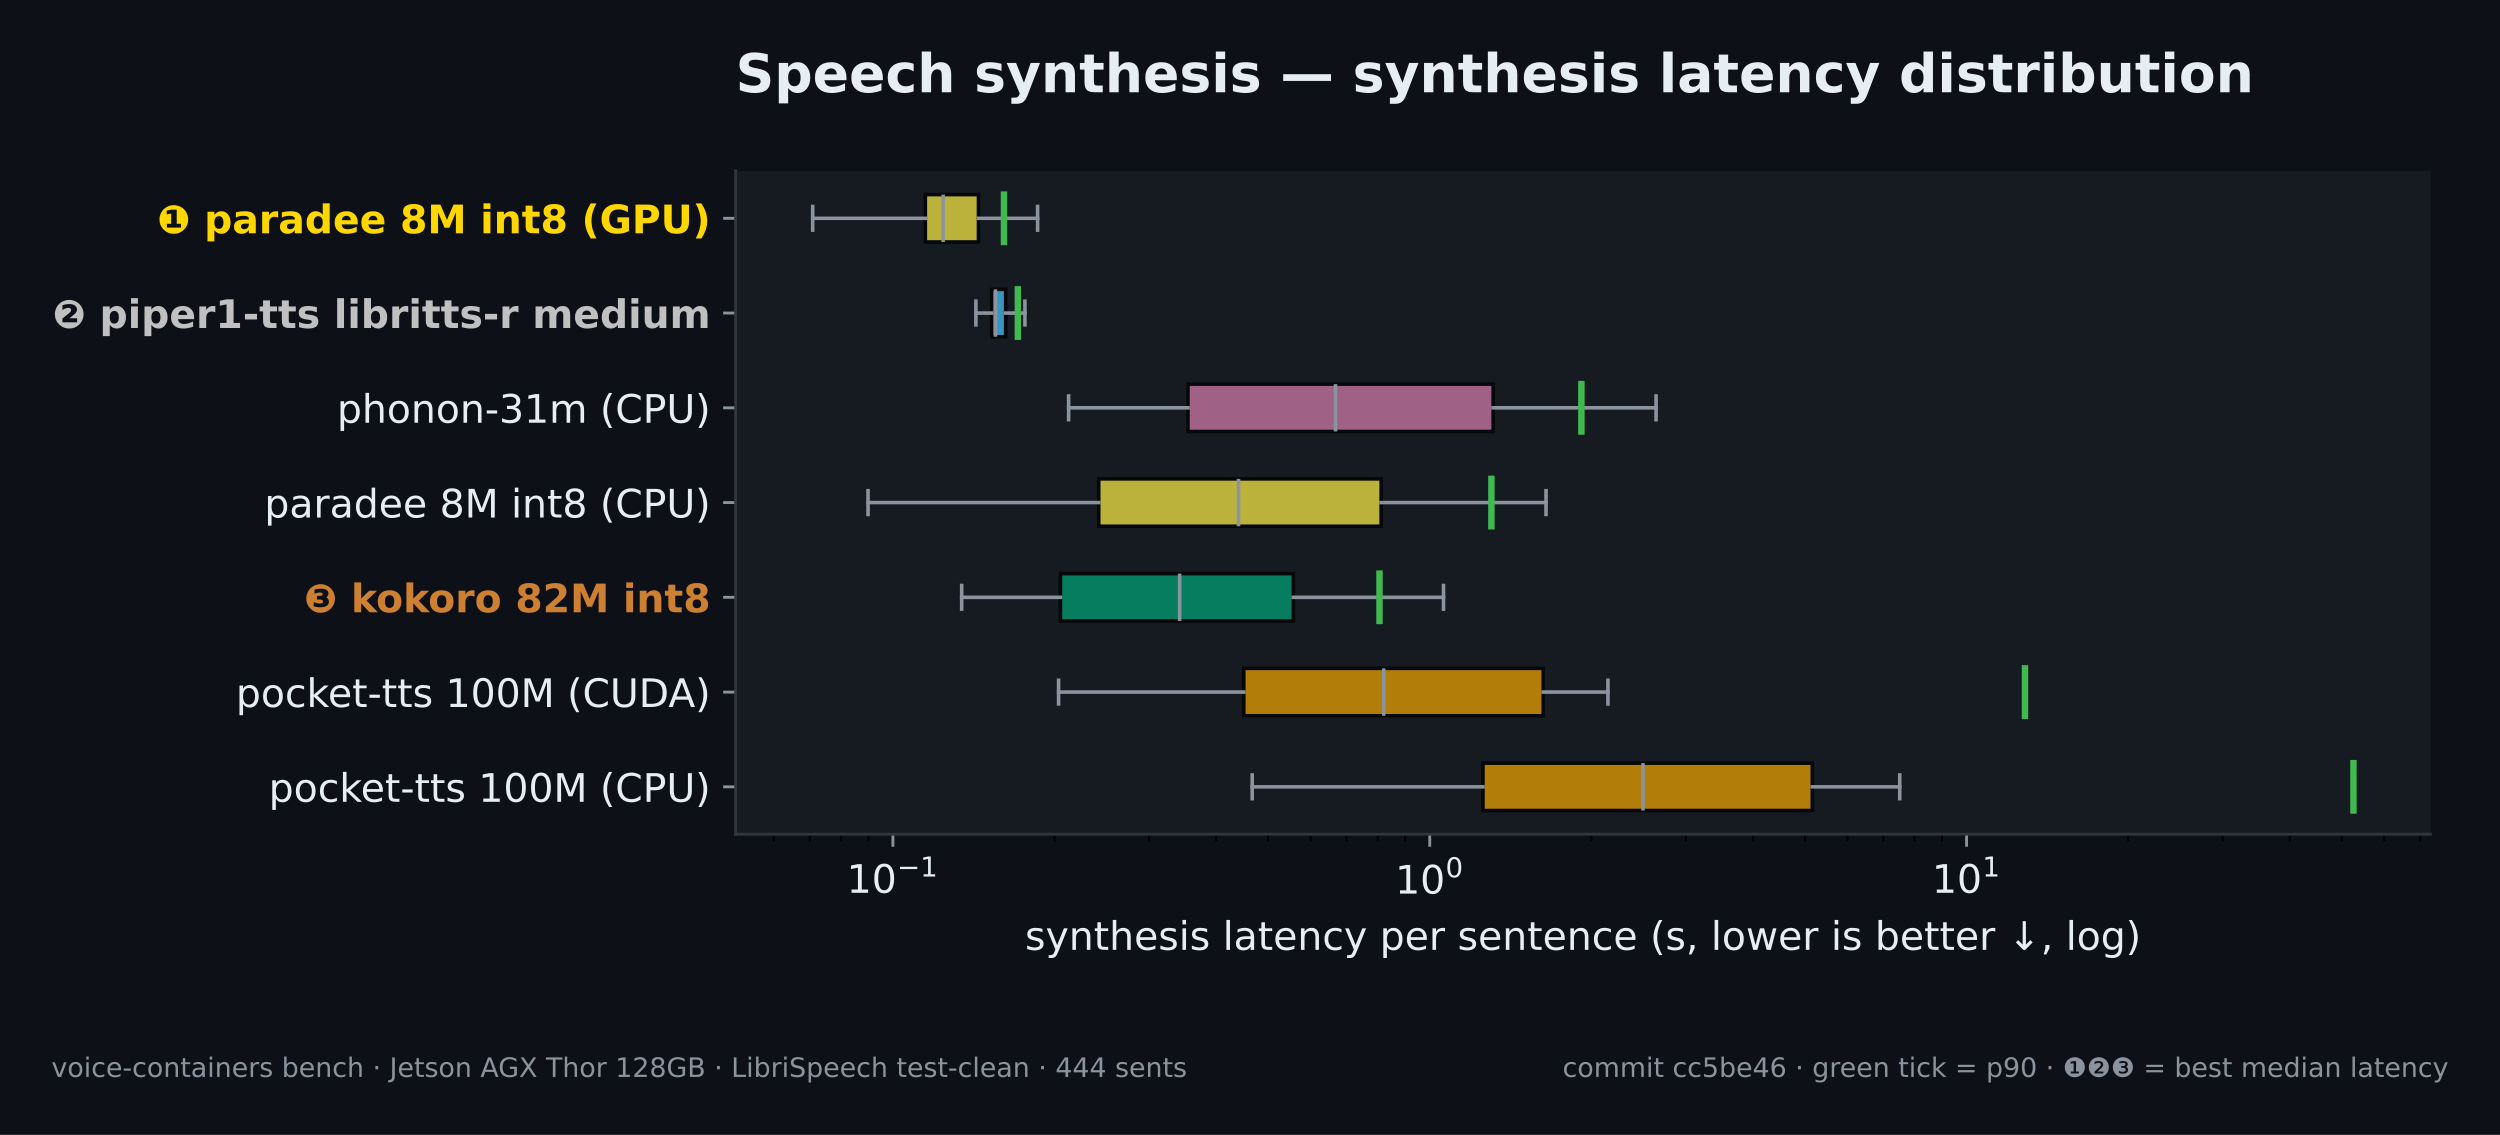
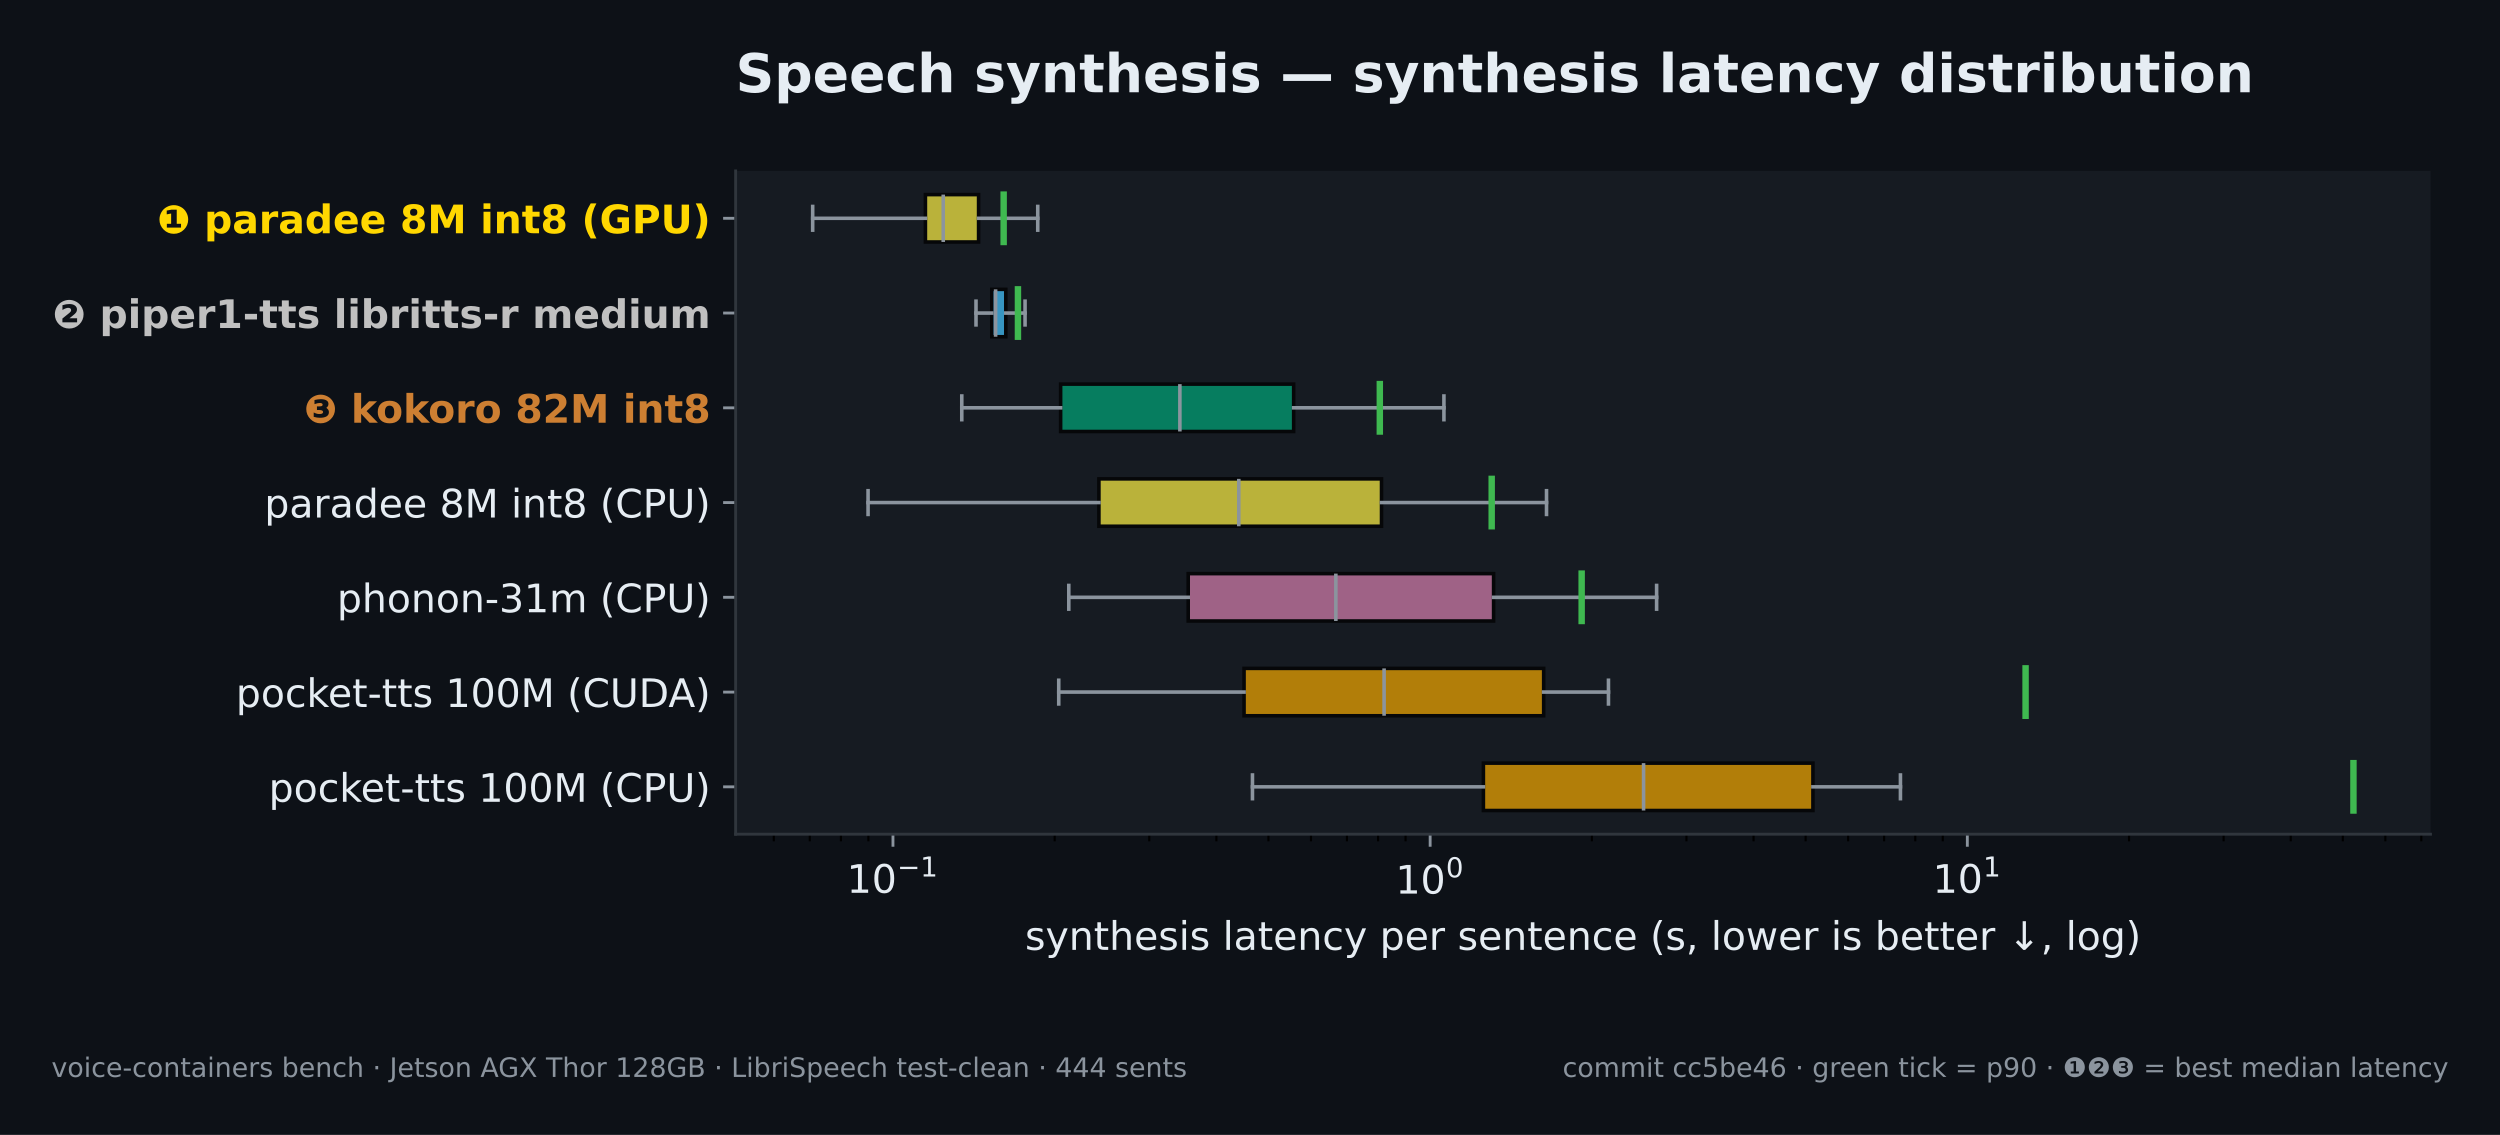
<svg xmlns="http://www.w3.org/2000/svg" xmlns:xlink="http://www.w3.org/1999/xlink" width="699.12pt" height="317.371pt" viewBox="0 0 699.12 317.371" version="1.1">
  <defs>
    <style type="text/css">*{stroke-linejoin: round; stroke-linecap: butt}</style>
  </defs>
  <g id="figure_1">
    <g id="patch_1">
      <path d="M -0 317.371 L 699.12 317.371 L 699.12 0 L -0 0 z " style="fill: #0d1117" />
    </g>
    <g id="axes_1">
      <g id="patch_2">
        <path d="M 205.72 233.283 L 679.68 233.283 L 679.68 47.798 L 205.72 47.798 z " style="fill: #161b22" />
      </g>
      <g id="matplotlib.axis_1">
        <g id="xtick_1">
          <g id="line2d_1">
            <defs>
              <path id="m02665fecf7" d="M 0 0 L 0 3.5 " style="stroke: #8b949e; stroke-width: 0.8" />
            </defs>
            <g>
-               <use xlink:href="#m02665fecf7" x="249.702" y="233.283" style="fill: #8b949e; stroke: #8b949e; stroke-width: 0.8" />
+               <use xlink:href="#m02665fecf7" x="249.716" y="233.283" style="fill: #8b949e; stroke: #8b949e; stroke-width: 0.8" />
            </g>
          </g>
          <g id="text_1">
-             <g style="fill: #e6edf3" transform="translate(236.7765 250.5131)">
+             <g style="fill: #e6edf3" transform="translate(236.7913 250.5131)">
              <text>
                <tspan x="0" y="-0.846" style="font-size: 11px; font-family: 'DejaVu Sans'; fill: #e6edf3">1</tspan>
                <tspan x="6.999" y="-0.846" style="font-size: 11px; font-family: 'DejaVu Sans'; fill: #e6edf3">0</tspan>
                <tspan x="14.102" y="-5.389" style="font-size: 7.7px; font-family: 'DejaVu Sans'; fill: #e6edf3">−</tspan>
                <tspan x="20.554" y="-5.389" style="font-size: 7.7px; font-family: 'DejaVu Sans'; fill: #e6edf3">1</tspan>
              </text>
            </g>
          </g>
        </g>
        <g id="xtick_2">
          <g id="line2d_2">
            <g>
-               <use xlink:href="#m02665fecf7" x="399.825" y="233.283" style="fill: #8b949e; stroke: #8b949e; stroke-width: 0.8" />
+               <use xlink:href="#m02665fecf7" x="399.938" y="233.283" style="fill: #8b949e; stroke: #8b949e; stroke-width: 0.8" />
            </g>
          </g>
          <g id="text_2">
-             <g style="fill: #e6edf3" transform="translate(390.1445 250.6231)">
+             <g style="fill: #e6edf3" transform="translate(390.2579 250.6231)">
              <text>
                <tspan x="0" y="-0.737" style="font-size: 11px; font-family: 'DejaVu Sans'; fill: #e6edf3">1</tspan>
                <tspan x="6.999" y="-0.737" style="font-size: 11px; font-family: 'DejaVu Sans'; fill: #e6edf3">0</tspan>
                <tspan x="14.102" y="-5.28" style="font-size: 7.7px; font-family: 'DejaVu Sans'; fill: #e6edf3">0</tspan>
              </text>
            </g>
          </g>
        </g>
        <g id="xtick_3">
          <g id="line2d_3">
            <g>
-               <use xlink:href="#m02665fecf7" x="549.948" y="233.283" style="fill: #8b949e; stroke: #8b949e; stroke-width: 0.8" />
+               <use xlink:href="#m02665fecf7" x="550.16" y="233.283" style="fill: #8b949e; stroke: #8b949e; stroke-width: 0.8" />
            </g>
          </g>
          <g id="text_3">
-             <g style="fill: #e6edf3" transform="translate(540.2675 250.5131)">
+             <g style="fill: #e6edf3" transform="translate(540.4795 250.5131)">
              <text>
                <tspan x="0" y="-0.846" style="font-size: 11px; font-family: 'DejaVu Sans'; fill: #e6edf3">1</tspan>
                <tspan x="6.999" y="-0.846" style="font-size: 11px; font-family: 'DejaVu Sans'; fill: #e6edf3">0</tspan>
                <tspan x="14.102" y="-5.389" style="font-size: 7.7px; font-family: 'DejaVu Sans'; fill: #e6edf3">1</tspan>
              </text>
            </g>
          </g>
        </g>
        <g id="xtick_4">
          <g id="line2d_4">
            <defs>
              <path id="mc255465ef5" d="M 0 0 L 0 2 " style="stroke: #000000; stroke-width: 0.6" />
            </defs>
            <g>
-               <use xlink:href="#mc255465ef5" x="216.397" y="233.283" style="stroke: #000000; stroke-width: 0.6" />
+               <use xlink:href="#mc255465ef5" x="216.39" y="233.283" style="stroke: #000000; stroke-width: 0.6" />
            </g>
          </g>
        </g>
        <g id="xtick_5">
          <g id="line2d_5">
            <g>
              <use xlink:href="#mc255465ef5" x="226.447" y="233.283" style="stroke: #000000; stroke-width: 0.6" />
            </g>
          </g>
        </g>
        <g id="xtick_6">
          <g id="line2d_6">
            <g>
-               <use xlink:href="#mc255465ef5" x="235.153" y="233.283" style="stroke: #000000; stroke-width: 0.6" />
+               <use xlink:href="#mc255465ef5" x="235.158" y="233.283" style="stroke: #000000; stroke-width: 0.6" />
            </g>
          </g>
        </g>
        <g id="xtick_7">
          <g id="line2d_7">
            <g>
-               <use xlink:href="#mc255465ef5" x="242.832" y="233.283" style="stroke: #000000; stroke-width: 0.6" />
+               <use xlink:href="#mc255465ef5" x="242.842" y="233.283" style="stroke: #000000; stroke-width: 0.6" />
            </g>
          </g>
        </g>
        <g id="xtick_8">
          <g id="line2d_8">
            <g>
-               <use xlink:href="#mc255465ef5" x="294.893" y="233.283" style="stroke: #000000; stroke-width: 0.6" />
+               <use xlink:href="#mc255465ef5" x="294.937" y="233.283" style="stroke: #000000; stroke-width: 0.6" />
            </g>
          </g>
        </g>
        <g id="xtick_9">
          <g id="line2d_9">
            <g>
-               <use xlink:href="#mc255465ef5" x="321.328" y="233.283" style="stroke: #000000; stroke-width: 0.6" />
+               <use xlink:href="#mc255465ef5" x="321.39" y="233.283" style="stroke: #000000; stroke-width: 0.6" />
            </g>
          </g>
        </g>
        <g id="xtick_10">
          <g id="line2d_10">
            <g>
-               <use xlink:href="#mc255465ef5" x="340.085" y="233.283" style="stroke: #000000; stroke-width: 0.6" />
+               <use xlink:href="#mc255465ef5" x="340.159" y="233.283" style="stroke: #000000; stroke-width: 0.6" />
            </g>
          </g>
        </g>
        <g id="xtick_11">
          <g id="line2d_11">
            <g>
-               <use xlink:href="#mc255465ef5" x="354.633" y="233.283" style="stroke: #000000; stroke-width: 0.6" />
+               <use xlink:href="#mc255465ef5" x="354.717" y="233.283" style="stroke: #000000; stroke-width: 0.6" />
            </g>
          </g>
        </g>
        <g id="xtick_12">
          <g id="line2d_12">
            <g>
-               <use xlink:href="#mc255465ef5" x="366.52" y="233.283" style="stroke: #000000; stroke-width: 0.6" />
+               <use xlink:href="#mc255465ef5" x="366.611" y="233.283" style="stroke: #000000; stroke-width: 0.6" />
            </g>
          </g>
        </g>
        <g id="xtick_13">
          <g id="line2d_13">
            <g>
-               <use xlink:href="#mc255465ef5" x="376.57" y="233.283" style="stroke: #000000; stroke-width: 0.6" />
+               <use xlink:href="#mc255465ef5" x="376.668" y="233.283" style="stroke: #000000; stroke-width: 0.6" />
            </g>
          </g>
        </g>
        <g id="xtick_14">
          <g id="line2d_14">
            <g>
-               <use xlink:href="#mc255465ef5" x="385.276" y="233.283" style="stroke: #000000; stroke-width: 0.6" />
+               <use xlink:href="#mc255465ef5" x="385.38" y="233.283" style="stroke: #000000; stroke-width: 0.6" />
            </g>
          </g>
        </g>
        <g id="xtick_15">
          <g id="line2d_15">
            <g>
-               <use xlink:href="#mc255465ef5" x="392.955" y="233.283" style="stroke: #000000; stroke-width: 0.6" />
+               <use xlink:href="#mc255465ef5" x="393.064" y="233.283" style="stroke: #000000; stroke-width: 0.6" />
            </g>
          </g>
        </g>
        <g id="xtick_16">
          <g id="line2d_16">
            <g>
-               <use xlink:href="#mc255465ef5" x="445.016" y="233.283" style="stroke: #000000; stroke-width: 0.6" />
+               <use xlink:href="#mc255465ef5" x="445.159" y="233.283" style="stroke: #000000; stroke-width: 0.6" />
            </g>
          </g>
        </g>
        <g id="xtick_17">
          <g id="line2d_17">
            <g>
-               <use xlink:href="#mc255465ef5" x="471.451" y="233.283" style="stroke: #000000; stroke-width: 0.6" />
+               <use xlink:href="#mc255465ef5" x="471.612" y="233.283" style="stroke: #000000; stroke-width: 0.6" />
            </g>
          </g>
        </g>
        <g id="xtick_18">
          <g id="line2d_18">
            <g>
-               <use xlink:href="#mc255465ef5" x="490.208" y="233.283" style="stroke: #000000; stroke-width: 0.6" />
+               <use xlink:href="#mc255465ef5" x="490.38" y="233.283" style="stroke: #000000; stroke-width: 0.6" />
            </g>
          </g>
        </g>
        <g id="xtick_19">
          <g id="line2d_19">
            <g>
-               <use xlink:href="#mc255465ef5" x="504.756" y="233.283" style="stroke: #000000; stroke-width: 0.6" />
+               <use xlink:href="#mc255465ef5" x="504.938" y="233.283" style="stroke: #000000; stroke-width: 0.6" />
            </g>
          </g>
        </g>
        <g id="xtick_20">
          <g id="line2d_20">
            <g>
-               <use xlink:href="#mc255465ef5" x="516.643" y="233.283" style="stroke: #000000; stroke-width: 0.6" />
+               <use xlink:href="#mc255465ef5" x="516.833" y="233.283" style="stroke: #000000; stroke-width: 0.6" />
            </g>
          </g>
        </g>
        <g id="xtick_21">
          <g id="line2d_21">
            <g>
-               <use xlink:href="#mc255465ef5" x="526.693" y="233.283" style="stroke: #000000; stroke-width: 0.6" />
+               <use xlink:href="#mc255465ef5" x="526.89" y="233.283" style="stroke: #000000; stroke-width: 0.6" />
            </g>
          </g>
        </g>
        <g id="xtick_22">
          <g id="line2d_22">
            <g>
-               <use xlink:href="#mc255465ef5" x="535.399" y="233.283" style="stroke: #000000; stroke-width: 0.6" />
+               <use xlink:href="#mc255465ef5" x="535.602" y="233.283" style="stroke: #000000; stroke-width: 0.6" />
            </g>
          </g>
        </g>
        <g id="xtick_23">
          <g id="line2d_23">
            <g>
-               <use xlink:href="#mc255465ef5" x="543.078" y="233.283" style="stroke: #000000; stroke-width: 0.6" />
+               <use xlink:href="#mc255465ef5" x="543.286" y="233.283" style="stroke: #000000; stroke-width: 0.6" />
            </g>
          </g>
        </g>
        <g id="xtick_24">
          <g id="line2d_24">
            <g>
-               <use xlink:href="#mc255465ef5" x="595.139" y="233.283" style="stroke: #000000; stroke-width: 0.6" />
+               <use xlink:href="#mc255465ef5" x="595.381" y="233.283" style="stroke: #000000; stroke-width: 0.6" />
            </g>
          </g>
        </g>
        <g id="xtick_25">
          <g id="line2d_25">
            <g>
-               <use xlink:href="#mc255465ef5" x="621.574" y="233.283" style="stroke: #000000; stroke-width: 0.6" />
+               <use xlink:href="#mc255465ef5" x="621.833" y="233.283" style="stroke: #000000; stroke-width: 0.6" />
            </g>
          </g>
        </g>
        <g id="xtick_26">
          <g id="line2d_26">
            <g>
-               <use xlink:href="#mc255465ef5" x="640.331" y="233.283" style="stroke: #000000; stroke-width: 0.6" />
+               <use xlink:href="#mc255465ef5" x="640.602" y="233.283" style="stroke: #000000; stroke-width: 0.6" />
            </g>
          </g>
        </g>
        <g id="xtick_27">
          <g id="line2d_27">
            <g>
-               <use xlink:href="#mc255465ef5" x="654.879" y="233.283" style="stroke: #000000; stroke-width: 0.6" />
+               <use xlink:href="#mc255465ef5" x="655.16" y="233.283" style="stroke: #000000; stroke-width: 0.6" />
            </g>
          </g>
        </g>
        <g id="xtick_28">
          <g id="line2d_28">
            <g>
-               <use xlink:href="#mc255465ef5" x="666.766" y="233.283" style="stroke: #000000; stroke-width: 0.6" />
+               <use xlink:href="#mc255465ef5" x="667.055" y="233.283" style="stroke: #000000; stroke-width: 0.6" />
            </g>
          </g>
        </g>
        <g id="xtick_29">
          <g id="line2d_29">
            <g>
-               <use xlink:href="#mc255465ef5" x="676.816" y="233.283" style="stroke: #000000; stroke-width: 0.6" />
+               <use xlink:href="#mc255465ef5" x="677.112" y="233.283" style="stroke: #000000; stroke-width: 0.6" />
            </g>
          </g>
        </g>
        <g id="text_4">
          <text style="font-size: 11px; font-family: 'DejaVu Sans'; text-anchor: middle; fill: #e6edf3" x="442.7" y="265.624" transform="rotate(-0 442.7 265.6239)">synthesis latency per sentence (s, lower is better ↓, log)</text>
        </g>
      </g>
      <g id="matplotlib.axis_2">
        <g id="ytick_1">
          <g id="line2d_30">
            <defs>
              <path id="ma64a06c0c3" d="M 0 0 L -3.5 0 " style="stroke: #8b949e; stroke-width: 0.8" />
            </defs>
            <g>
              <use xlink:href="#ma64a06c0c3" x="205.72" y="61.047" style="fill: #8b949e; stroke: #8b949e; stroke-width: 0.8" />
            </g>
          </g>
          <g id="text_5">
            <text style="font-weight: 700; font-size: 11px; font-family: 'DejaVu Sans'; text-anchor: end; fill: #ffd700" x="198.72" y="65.226" transform="rotate(-0 198.72 65.22576)">❶ paradee 8M int8 (GPU)</text>
          </g>
        </g>
        <g id="ytick_2">
          <g id="line2d_31">
            <g>
              <use xlink:href="#ma64a06c0c3" x="205.72" y="87.545" style="fill: #8b949e; stroke: #8b949e; stroke-width: 0.8" />
            </g>
          </g>
          <g id="text_6">
            <text style="font-weight: 700; font-size: 11px; font-family: 'DejaVu Sans'; text-anchor: end; fill: #c0c0c0" x="198.72" y="91.724" transform="rotate(-0 198.72 91.72367)">❷ piper1-tts libritts-r medium</text>
          </g>
        </g>
        <g id="ytick_3">
          <g id="line2d_32">
            <g>
              <use xlink:href="#ma64a06c0c3" x="205.72" y="114.042" style="fill: #8b949e; stroke: #8b949e; stroke-width: 0.8" />
            </g>
          </g>
          <g id="text_7">
-             <text style="font-size: 11px; font-family: 'DejaVu Sans'; text-anchor: end; fill: #e6edf3" x="198.72" y="118.222" transform="rotate(-0 198.72 118.2216)">phonon-31m (CPU)</text>
+             <text style="font-weight: 700; font-size: 11px; font-family: 'DejaVu Sans'; text-anchor: end; fill: #cd7f32" x="198.72" y="118.222" transform="rotate(-0 198.72 118.2216)">❸ kokoro 82M int8</text>
          </g>
        </g>
        <g id="ytick_4">
          <g id="line2d_33">
            <g>
              <use xlink:href="#ma64a06c0c3" x="205.72" y="140.54" style="fill: #8b949e; stroke: #8b949e; stroke-width: 0.8" />
            </g>
          </g>
          <g id="text_8">
            <text style="font-size: 11px; font-family: 'DejaVu Sans'; text-anchor: end; fill: #e6edf3" x="198.72" y="144.72" transform="rotate(-0 198.72 144.7195)">paradee 8M int8 (CPU)</text>
          </g>
        </g>
        <g id="ytick_5">
          <g id="line2d_34">
            <g>
              <use xlink:href="#ma64a06c0c3" x="205.72" y="167.038" style="fill: #8b949e; stroke: #8b949e; stroke-width: 0.8" />
            </g>
          </g>
          <g id="text_9">
-             <text style="font-weight: 700; font-size: 11px; font-family: 'DejaVu Sans'; text-anchor: end; fill: #cd7f32" x="198.72" y="171.217" transform="rotate(-0 198.72 171.2174)">❸ kokoro 82M int8</text>
+             <text style="font-size: 11px; font-family: 'DejaVu Sans'; text-anchor: end; fill: #e6edf3" x="198.72" y="171.217" transform="rotate(-0 198.72 171.2174)">phonon-31m (CPU)</text>
          </g>
        </g>
        <g id="ytick_6">
          <g id="line2d_35">
            <g>
              <use xlink:href="#ma64a06c0c3" x="205.72" y="193.536" style="fill: #8b949e; stroke: #8b949e; stroke-width: 0.8" />
            </g>
          </g>
          <g id="text_10">
            <text style="font-size: 11px; font-family: 'DejaVu Sans'; text-anchor: end; fill: #e6edf3" x="198.72" y="197.715" transform="rotate(-0 198.72 197.7153)">pocket-tts 100M (CUDA)</text>
          </g>
        </g>
        <g id="ytick_7">
          <g id="line2d_36">
            <g>
              <use xlink:href="#ma64a06c0c3" x="205.72" y="220.034" style="fill: #8b949e; stroke: #8b949e; stroke-width: 0.8" />
            </g>
          </g>
          <g id="text_11">
            <text style="font-size: 11px; font-family: 'DejaVu Sans'; text-anchor: end; fill: #e6edf3" x="198.72" y="224.213" transform="rotate(-0 198.72 224.2133)">pocket-tts 100M (CPU)</text>
          </g>
        </g>
      </g>
      <g id="patch_3">
-         <path d="M 258.768 54.422 L 258.768 67.671 L 273.627 67.671 L 273.627 54.422 L 258.768 54.422 z " clip-path="url(#pfe48ab2f19)" style="fill: #f0e442; opacity: 0.75; stroke: #000000; stroke-linejoin: miter" />
+         <path d="M 258.789 54.422 L 258.789 67.671 L 273.658 67.671 L 273.658 54.422 L 258.789 54.422 z " clip-path="url(#pfe48ab2f19)" style="fill: #f0e442; opacity: 0.75; stroke: #000000; stroke-linejoin: miter" />
      </g>
      <g id="line2d_37">
-         <path d="M 258.768 61.047 L 227.264 61.047 " clip-path="url(#pfe48ab2f19)" style="fill: none; stroke: #8b949e; stroke-linecap: square" />
+         <path d="M 258.789 61.047 L 227.264 61.047 " clip-path="url(#pfe48ab2f19)" style="fill: none; stroke: #8b949e; stroke-linecap: square" />
      </g>
      <g id="line2d_38">
-         <path d="M 273.627 61.047 L 290.162 61.047 " clip-path="url(#pfe48ab2f19)" style="fill: none; stroke: #8b949e; stroke-linecap: square" />
+         <path d="M 273.658 61.047 L 290.203 61.047 " clip-path="url(#pfe48ab2f19)" style="fill: none; stroke: #8b949e; stroke-linecap: square" />
      </g>
      <g id="line2d_39">
        <path d="M 227.264 57.734 L 227.264 64.359 " clip-path="url(#pfe48ab2f19)" style="fill: none; stroke: #8b949e; stroke-linecap: square" />
      </g>
      <g id="line2d_40">
-         <path d="M 290.162 57.734 L 290.162 64.359 " clip-path="url(#pfe48ab2f19)" style="fill: none; stroke: #8b949e; stroke-linecap: square" />
-       </g>
+         <path d="M 290.203 57.734 L 290.203 64.359 " clip-path="url(#pfe48ab2f19)" style="fill: none; stroke: #8b949e; stroke-linecap: square" />
+       </g>
+       <g id="line2d_41" />
      <g id="patch_4">
-         <path d="M 277.312 80.92 L 277.312 94.169 L 281.236 94.169 L 281.236 80.92 L 277.312 80.92 z " clip-path="url(#pfe48ab2f19)" style="fill: #41bdf5; opacity: 0.75; stroke: #000000; stroke-linejoin: miter" />
-       </g>
-       <g id="line2d_41">
-         <path d="M 277.312 87.545 L 272.907 87.545 " clip-path="url(#pfe48ab2f19)" style="fill: none; stroke: #8b949e; stroke-linecap: square" />
+         <path d="M 277.345 80.92 L 277.345 94.169 L 281.271 94.169 L 281.271 80.92 L 277.345 80.92 z " clip-path="url(#pfe48ab2f19)" style="fill: #41bdf5; opacity: 0.75; stroke: #000000; stroke-linejoin: miter" />
      </g>
      <g id="line2d_42">
-         <path d="M 281.236 87.545 L 286.614 87.545 " clip-path="url(#pfe48ab2f19)" style="fill: none; stroke: #8b949e; stroke-linecap: square" />
+         <path d="M 277.345 87.545 L 272.937 87.545 " clip-path="url(#pfe48ab2f19)" style="fill: none; stroke: #8b949e; stroke-linecap: square" />
      </g>
      <g id="line2d_43">
-         <path d="M 272.907 84.232 L 272.907 90.857 " clip-path="url(#pfe48ab2f19)" style="fill: none; stroke: #8b949e; stroke-linecap: square" />
+         <path d="M 281.271 87.545 L 286.653 87.545 " clip-path="url(#pfe48ab2f19)" style="fill: none; stroke: #8b949e; stroke-linecap: square" />
      </g>
      <g id="line2d_44">
-         <path d="M 286.614 84.232 L 286.614 90.857 " clip-path="url(#pfe48ab2f19)" style="fill: none; stroke: #8b949e; stroke-linecap: square" />
-       </g>
+         <path d="M 272.937 84.232 L 272.937 90.857 " clip-path="url(#pfe48ab2f19)" style="fill: none; stroke: #8b949e; stroke-linecap: square" />
+       </g>
+       <g id="line2d_45">
+         <path d="M 286.653 84.232 L 286.653 90.857 " clip-path="url(#pfe48ab2f19)" style="fill: none; stroke: #8b949e; stroke-linecap: square" />
+       </g>
+       <g id="line2d_46" />
      <g id="patch_5">
-         <path d="M 332.211 107.418 L 332.211 120.667 L 417.557 120.667 L 417.557 107.418 L 332.211 107.418 z " clip-path="url(#pfe48ab2f19)" style="fill: #cc79a7; opacity: 0.75; stroke: #000000; stroke-linejoin: miter" />
-       </g>
-       <g id="line2d_45">
-         <path d="M 332.211 114.042 L 298.838 114.042 " clip-path="url(#pfe48ab2f19)" style="fill: none; stroke: #8b949e; stroke-linecap: square" />
-       </g>
-       <g id="line2d_46">
-         <path d="M 417.557 114.042 L 463.114 114.042 " clip-path="url(#pfe48ab2f19)" style="fill: none; stroke: #8b949e; stroke-linecap: square" />
+         <path d="M 296.603 107.418 L 296.603 120.667 L 361.768 120.667 L 361.768 107.418 L 296.603 107.418 z " clip-path="url(#pfe48ab2f19)" style="fill: #009e73; opacity: 0.75; stroke: #000000; stroke-linejoin: miter" />
      </g>
      <g id="line2d_47">
-         <path d="M 298.838 110.73 L 298.838 117.355 " clip-path="url(#pfe48ab2f19)" style="fill: none; stroke: #8b949e; stroke-linecap: square" />
+         <path d="M 296.603 114.042 L 268.959 114.042 " clip-path="url(#pfe48ab2f19)" style="fill: none; stroke: #8b949e; stroke-linecap: square" />
      </g>
      <g id="line2d_48">
-         <path d="M 463.114 110.73 L 463.114 117.355 " clip-path="url(#pfe48ab2f19)" style="fill: none; stroke: #8b949e; stroke-linecap: square" />
-       </g>
+         <path d="M 361.768 114.042 L 403.791 114.042 " clip-path="url(#pfe48ab2f19)" style="fill: none; stroke: #8b949e; stroke-linecap: square" />
+       </g>
+       <g id="line2d_49">
+         <path d="M 268.959 110.73 L 268.959 117.355 " clip-path="url(#pfe48ab2f19)" style="fill: none; stroke: #8b949e; stroke-linecap: square" />
+       </g>
+       <g id="line2d_50">
+         <path d="M 403.791 110.73 L 403.791 117.355 " clip-path="url(#pfe48ab2f19)" style="fill: none; stroke: #8b949e; stroke-linecap: square" />
+       </g>
+       <g id="line2d_51" />
      <g id="patch_6">
-         <path d="M 307.255 133.916 L 307.255 147.165 L 386.233 147.165 L 386.233 133.916 L 307.255 133.916 z " clip-path="url(#pfe48ab2f19)" style="fill: #f0e442; opacity: 0.75; stroke: #000000; stroke-linejoin: miter" />
-       </g>
-       <g id="line2d_49">
-         <path d="M 307.255 140.54 L 242.741 140.54 " clip-path="url(#pfe48ab2f19)" style="fill: none; stroke: #8b949e; stroke-linecap: square" />
-       </g>
-       <g id="line2d_50">
-         <path d="M 386.233 140.54 L 432.346 140.54 " clip-path="url(#pfe48ab2f19)" style="fill: none; stroke: #8b949e; stroke-linecap: square" />
-       </g>
-       <g id="line2d_51">
-         <path d="M 242.741 137.228 L 242.741 143.853 " clip-path="url(#pfe48ab2f19)" style="fill: none; stroke: #8b949e; stroke-linecap: square" />
+         <path d="M 307.308 133.916 L 307.308 147.165 L 386.337 147.165 L 386.337 133.916 L 307.308 133.916 z " clip-path="url(#pfe48ab2f19)" style="fill: #f0e442; opacity: 0.75; stroke: #000000; stroke-linejoin: miter" />
      </g>
      <g id="line2d_52">
-         <path d="M 432.346 137.228 L 432.346 143.853 " clip-path="url(#pfe48ab2f19)" style="fill: none; stroke: #8b949e; stroke-linecap: square" />
-       </g>
+         <path d="M 307.308 140.54 L 242.752 140.54 " clip-path="url(#pfe48ab2f19)" style="fill: none; stroke: #8b949e; stroke-linecap: square" />
+       </g>
+       <g id="line2d_53">
+         <path d="M 386.337 140.54 L 432.481 140.54 " clip-path="url(#pfe48ab2f19)" style="fill: none; stroke: #8b949e; stroke-linecap: square" />
+       </g>
+       <g id="line2d_54">
+         <path d="M 242.752 137.228 L 242.752 143.853 " clip-path="url(#pfe48ab2f19)" style="fill: none; stroke: #8b949e; stroke-linecap: square" />
+       </g>
+       <g id="line2d_55">
+         <path d="M 432.481 137.228 L 432.481 143.853 " clip-path="url(#pfe48ab2f19)" style="fill: none; stroke: #8b949e; stroke-linecap: square" />
+       </g>
+       <g id="line2d_56" />
      <g id="patch_7">
-         <path d="M 296.557 160.414 L 296.557 173.663 L 361.679 173.663 L 361.679 160.414 L 296.557 160.414 z " clip-path="url(#pfe48ab2f19)" style="fill: #009e73; opacity: 0.75; stroke: #000000; stroke-linejoin: miter" />
-       </g>
-       <g id="line2d_53">
-         <path d="M 296.557 167.038 L 268.931 167.038 " clip-path="url(#pfe48ab2f19)" style="fill: none; stroke: #8b949e; stroke-linecap: square" />
-       </g>
-       <g id="line2d_54">
-         <path d="M 361.679 167.038 L 403.675 167.038 " clip-path="url(#pfe48ab2f19)" style="fill: none; stroke: #8b949e; stroke-linecap: square" />
-       </g>
-       <g id="line2d_55">
-         <path d="M 268.931 163.726 L 268.931 170.351 " clip-path="url(#pfe48ab2f19)" style="fill: none; stroke: #8b949e; stroke-linecap: square" />
-       </g>
-       <g id="line2d_56">
-         <path d="M 403.675 163.726 L 403.675 170.351 " clip-path="url(#pfe48ab2f19)" style="fill: none; stroke: #8b949e; stroke-linecap: square" />
-       </g>
+         <path d="M 332.28 160.414 L 332.28 173.663 L 417.682 173.663 L 417.682 160.414 L 332.28 160.414 z " clip-path="url(#pfe48ab2f19)" style="fill: #cc79a7; opacity: 0.75; stroke: #000000; stroke-linejoin: miter" />
+       </g>
+       <g id="line2d_57">
+         <path d="M 332.28 167.038 L 298.885 167.038 " clip-path="url(#pfe48ab2f19)" style="fill: none; stroke: #8b949e; stroke-linecap: square" />
+       </g>
+       <g id="line2d_58">
+         <path d="M 417.682 167.038 L 463.269 167.038 " clip-path="url(#pfe48ab2f19)" style="fill: none; stroke: #8b949e; stroke-linecap: square" />
+       </g>
+       <g id="line2d_59">
+         <path d="M 298.885 163.726 L 298.885 170.351 " clip-path="url(#pfe48ab2f19)" style="fill: none; stroke: #8b949e; stroke-linecap: square" />
+       </g>
+       <g id="line2d_60">
+         <path d="M 463.269 163.726 L 463.269 170.351 " clip-path="url(#pfe48ab2f19)" style="fill: none; stroke: #8b949e; stroke-linecap: square" />
+       </g>
+       <g id="line2d_61" />
      <g id="patch_8">
-         <path d="M 347.815 186.912 L 347.815 200.161 L 431.55 200.161 L 431.55 186.912 L 347.815 186.912 z " clip-path="url(#pfe48ab2f19)" style="fill: #e69f00; opacity: 0.75; stroke: #000000; stroke-linejoin: miter" />
-       </g>
-       <g id="line2d_57">
-         <path d="M 347.815 193.536 L 296.029 193.536 " clip-path="url(#pfe48ab2f19)" style="fill: none; stroke: #8b949e; stroke-linecap: square" />
-       </g>
-       <g id="line2d_58">
-         <path d="M 431.55 193.536 L 449.658 193.536 " clip-path="url(#pfe48ab2f19)" style="fill: none; stroke: #8b949e; stroke-linecap: square" />
-       </g>
-       <g id="line2d_59">
-         <path d="M 296.029 190.224 L 296.029 196.848 " clip-path="url(#pfe48ab2f19)" style="fill: none; stroke: #8b949e; stroke-linecap: square" />
-       </g>
-       <g id="line2d_60">
-         <path d="M 449.658 190.224 L 449.658 196.848 " clip-path="url(#pfe48ab2f19)" style="fill: none; stroke: #8b949e; stroke-linecap: square" />
-       </g>
+         <path d="M 347.894 186.912 L 347.894 200.161 L 431.684 200.161 L 431.684 186.912 L 347.894 186.912 z " clip-path="url(#pfe48ab2f19)" style="fill: #e69f00; opacity: 0.75; stroke: #000000; stroke-linejoin: miter" />
+       </g>
+       <g id="line2d_62">
+         <path d="M 347.894 193.536 L 296.074 193.536 " clip-path="url(#pfe48ab2f19)" style="fill: none; stroke: #8b949e; stroke-linecap: square" />
+       </g>
+       <g id="line2d_63">
+         <path d="M 431.684 193.536 L 449.804 193.536 " clip-path="url(#pfe48ab2f19)" style="fill: none; stroke: #8b949e; stroke-linecap: square" />
+       </g>
+       <g id="line2d_64">
+         <path d="M 296.074 190.224 L 296.074 196.848 " clip-path="url(#pfe48ab2f19)" style="fill: none; stroke: #8b949e; stroke-linecap: square" />
+       </g>
+       <g id="line2d_65">
+         <path d="M 449.804 190.224 L 449.804 196.848 " clip-path="url(#pfe48ab2f19)" style="fill: none; stroke: #8b949e; stroke-linecap: square" />
+       </g>
+       <g id="line2d_66" />
      <g id="patch_9">
-         <path d="M 414.705 213.41 L 414.705 226.659 L 506.798 226.659 L 506.798 213.41 L 414.705 213.41 z " clip-path="url(#pfe48ab2f19)" style="fill: #e69f00; opacity: 0.75; stroke: #000000; stroke-linejoin: miter" />
-       </g>
-       <g id="line2d_61">
-         <path d="M 414.705 220.034 L 350.169 220.034 " clip-path="url(#pfe48ab2f19)" style="fill: none; stroke: #8b949e; stroke-linecap: square" />
-       </g>
-       <g id="line2d_62">
-         <path d="M 506.798 220.034 L 531.255 220.034 " clip-path="url(#pfe48ab2f19)" style="fill: none; stroke: #8b949e; stroke-linecap: square" />
-       </g>
-       <g id="line2d_63">
-         <path d="M 350.169 216.722 L 350.169 223.346 " clip-path="url(#pfe48ab2f19)" style="fill: none; stroke: #8b949e; stroke-linecap: square" />
-       </g>
-       <g id="line2d_64">
-         <path d="M 531.255 216.722 L 531.255 223.346 " clip-path="url(#pfe48ab2f19)" style="fill: none; stroke: #8b949e; stroke-linecap: square" />
-       </g>
-       <g id="line2d_65">
-         <path d="M 263.748 54.422 L 263.748 67.671 " clip-path="url(#pfe48ab2f19)" style="fill: none; stroke: #8b949e" />
-       </g>
-       <g id="line2d_66">
-         <path d="M 278.387 80.92 L 278.387 94.169 " clip-path="url(#pfe48ab2f19)" style="fill: none; stroke: #8b949e" />
+         <path d="M 414.828 213.41 L 414.828 226.659 L 506.982 226.659 L 506.982 213.41 L 414.828 213.41 z " clip-path="url(#pfe48ab2f19)" style="fill: #e69f00; opacity: 0.75; stroke: #000000; stroke-linejoin: miter" />
      </g>
      <g id="line2d_67">
-         <path d="M 373.47 107.418 L 373.47 120.667 " clip-path="url(#pfe48ab2f19)" style="fill: none; stroke: #8b949e" />
+         <path d="M 414.828 220.034 L 350.25 220.034 " clip-path="url(#pfe48ab2f19)" style="fill: none; stroke: #8b949e; stroke-linecap: square" />
      </g>
      <g id="line2d_68">
-         <path d="M 346.349 133.916 L 346.349 147.165 " clip-path="url(#pfe48ab2f19)" style="fill: none; stroke: #8b949e" />
+         <path d="M 506.982 220.034 L 531.455 220.034 " clip-path="url(#pfe48ab2f19)" style="fill: none; stroke: #8b949e; stroke-linecap: square" />
      </g>
      <g id="line2d_69">
-         <path d="M 329.882 160.414 L 329.882 173.663 " clip-path="url(#pfe48ab2f19)" style="fill: none; stroke: #8b949e" />
+         <path d="M 350.25 216.722 L 350.25 223.346 " clip-path="url(#pfe48ab2f19)" style="fill: none; stroke: #8b949e; stroke-linecap: square" />
      </g>
      <g id="line2d_70">
-         <path d="M 386.954 186.912 L 386.954 200.161 " clip-path="url(#pfe48ab2f19)" style="fill: none; stroke: #8b949e" />
-       </g>
-       <g id="line2d_71">
-         <path d="M 459.469 213.41 L 459.469 226.659 " clip-path="url(#pfe48ab2f19)" style="fill: none; stroke: #8b949e" />
+         <path d="M 531.455 216.722 L 531.455 223.346 " clip-path="url(#pfe48ab2f19)" style="fill: none; stroke: #8b949e; stroke-linecap: square" />
+       </g>
+       <g id="line2d_71" />
+       <g id="line2d_72">
+         <path d="M 263.772 54.422 L 263.772 67.671 " clip-path="url(#pfe48ab2f19)" style="fill: none; stroke: #8b949e" />
+       </g>
+       <g id="line2d_73">
+         <path d="M 278.42 80.92 L 278.42 94.169 " clip-path="url(#pfe48ab2f19)" style="fill: none; stroke: #8b949e" />
+       </g>
+       <g id="line2d_74">
+         <path d="M 329.949 107.418 L 329.949 120.667 " clip-path="url(#pfe48ab2f19)" style="fill: none; stroke: #8b949e" />
+       </g>
+       <g id="line2d_75">
+         <path d="M 346.427 133.916 L 346.427 147.165 " clip-path="url(#pfe48ab2f19)" style="fill: none; stroke: #8b949e" />
+       </g>
+       <g id="line2d_76">
+         <path d="M 373.566 160.414 L 373.566 173.663 " clip-path="url(#pfe48ab2f19)" style="fill: none; stroke: #8b949e" />
+       </g>
+       <g id="line2d_77">
+         <path d="M 387.059 186.912 L 387.059 200.161 " clip-path="url(#pfe48ab2f19)" style="fill: none; stroke: #8b949e" />
+       </g>
+       <g id="line2d_78">
+         <path d="M 459.621 213.41 L 459.621 226.659 " clip-path="url(#pfe48ab2f19)" style="fill: none; stroke: #8b949e" />
      </g>
      <g id="patch_10">
        <path d="M 205.72 233.283 L 205.72 47.798 " style="fill: none; stroke: #30363d; stroke-width: 0.8; stroke-linejoin: miter; stroke-linecap: square" />
      </g>
      <g id="patch_11">
        <path d="M 205.72 233.283 L 679.68 233.283 " style="fill: none; stroke: #30363d; stroke-width: 0.8; stroke-linejoin: miter; stroke-linecap: square" />
      </g>
      <g id="text_12">
        <text style="font-weight: 700; font-size: 15px; font-family: 'DejaVu Sans'; text-anchor: start; fill: #e6edf3" x="205.72" y="25.798" transform="rotate(-0 205.72 25.79766)">Speech synthesis — synthesis latency distribution</text>
      </g>
-       <g id="line2d_72">
-         <path d="M 280.759 54.422 L 280.759 67.671 " clip-path="url(#pfe48ab2f19)" style="fill: none; stroke: #3fb950; stroke-width: 1.8; stroke-linecap: square" />
-       </g>
-       <g id="line2d_73">
-         <path d="M 284.643 80.92 L 284.643 94.169 " clip-path="url(#pfe48ab2f19)" style="fill: none; stroke: #3fb950; stroke-width: 1.8; stroke-linecap: square" />
-       </g>
-       <g id="line2d_74">
-         <path d="M 442.233 107.418 L 442.233 120.667 " clip-path="url(#pfe48ab2f19)" style="fill: none; stroke: #3fb950; stroke-width: 1.8; stroke-linecap: square" />
-       </g>
-       <g id="line2d_75">
-         <path d="M 417.068 133.916 L 417.068 147.165 " clip-path="url(#pfe48ab2f19)" style="fill: none; stroke: #3fb950; stroke-width: 1.8; stroke-linecap: square" />
-       </g>
-       <g id="line2d_76">
-         <path d="M 385.769 160.414 L 385.769 173.663 " clip-path="url(#pfe48ab2f19)" style="fill: none; stroke: #3fb950; stroke-width: 1.8; stroke-linecap: square" />
-       </g>
-       <g id="line2d_77">
-         <path d="M 566.285 186.912 L 566.285 200.161 " clip-path="url(#pfe48ab2f19)" style="fill: none; stroke: #3fb950; stroke-width: 1.8; stroke-linecap: square" />
-       </g>
-       <g id="line2d_78">
+       <g id="line2d_79">
+         <path d="M 280.671 54.422 L 280.671 67.671 " clip-path="url(#pfe48ab2f19)" style="fill: none; stroke: #3fb950; stroke-width: 1.8; stroke-linecap: square" />
+       </g>
+       <g id="line2d_80">
+         <path d="M 284.668 80.92 L 284.668 94.169 " clip-path="url(#pfe48ab2f19)" style="fill: none; stroke: #3fb950; stroke-width: 1.8; stroke-linecap: square" />
+       </g>
+       <g id="line2d_81">
+         <path d="M 385.862 107.418 L 385.862 120.667 " clip-path="url(#pfe48ab2f19)" style="fill: none; stroke: #3fb950; stroke-width: 1.8; stroke-linecap: square" />
+       </g>
+       <g id="line2d_82">
+         <path d="M 417.149 133.916 L 417.149 147.165 " clip-path="url(#pfe48ab2f19)" style="fill: none; stroke: #3fb950; stroke-width: 1.8; stroke-linecap: square" />
+       </g>
+       <g id="line2d_83">
+         <path d="M 442.307 160.414 L 442.307 173.663 " clip-path="url(#pfe48ab2f19)" style="fill: none; stroke: #3fb950; stroke-width: 1.8; stroke-linecap: square" />
+       </g>
+       <g id="line2d_84">
+         <path d="M 566.449 186.912 L 566.449 200.161 " clip-path="url(#pfe48ab2f19)" style="fill: none; stroke: #3fb950; stroke-width: 1.8; stroke-linecap: square" />
+       </g>
+       <g id="line2d_85">
        <path d="M 658.136 213.41 L 658.136 226.659 " clip-path="url(#pfe48ab2f19)" style="fill: none; stroke: #3fb950; stroke-width: 1.8; stroke-linecap: square" />
      </g>
    </g>
    <g id="text_13">
      <text style="font-size: 7.5px; font-family: 'DejaVu Sans'; text-anchor: start; fill: #8b949e" x="14.4" y="301.169" transform="rotate(-0 14.4 301.1689)">voice-containers bench · Jetson AGX Thor 128GB · LibriSpeech test-clean · 444 sents</text>
    </g>
    <g id="text_14">
      <text style="font-size: 7.5px; font-family: 'DejaVu Sans'; text-anchor: end; fill: #8b949e" x="684.72" y="301.169" transform="rotate(-0 684.72 301.1689)">commit cc5be46 · green tick = p90 · ❶❷❸ = best median latency</text>
    </g>
  </g>
  <defs>
    <clipPath id="pfe48ab2f19">
      <rect x="205.72" y="47.798" width="473.96" height="185.485" />
    </clipPath>
  </defs>
</svg>
